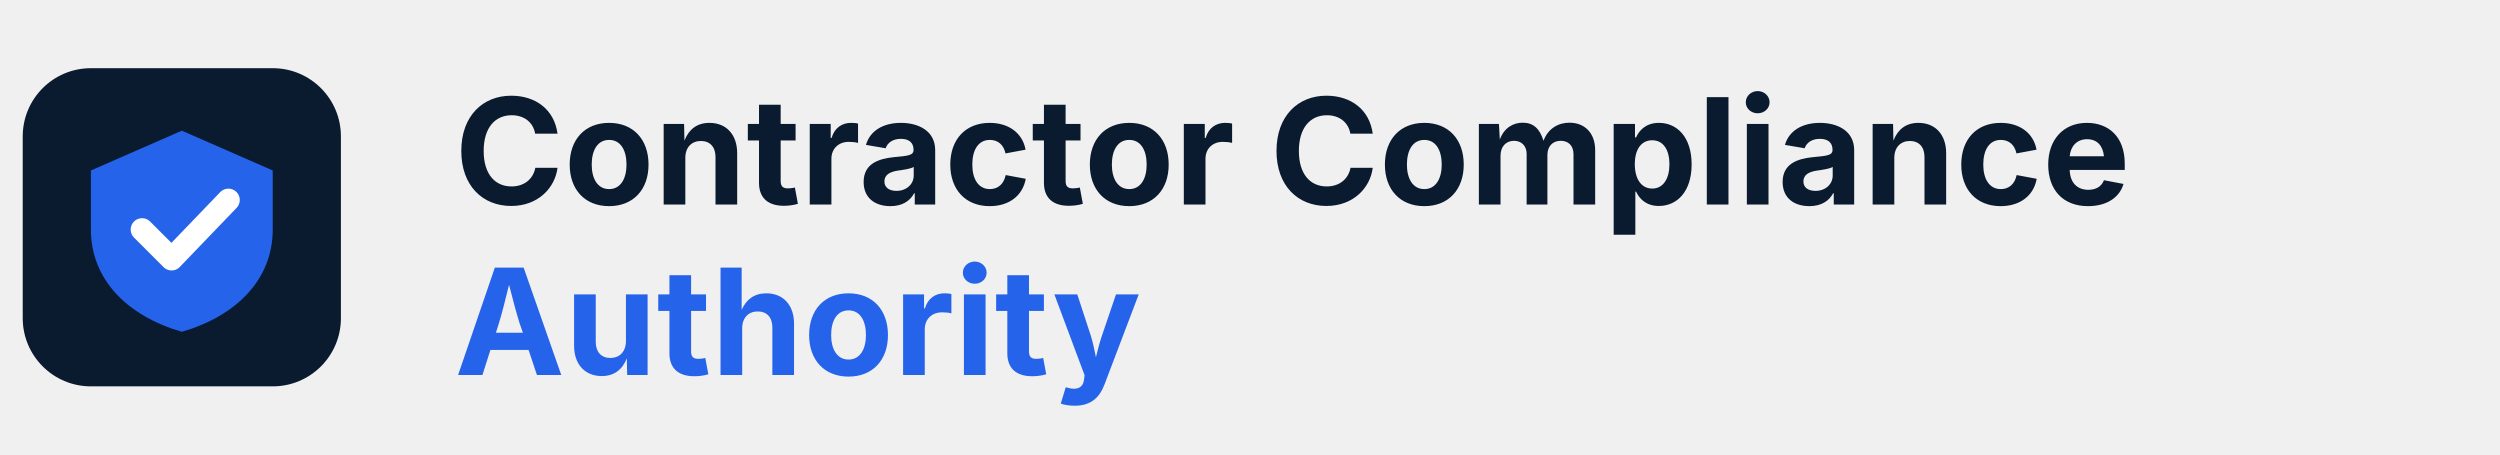
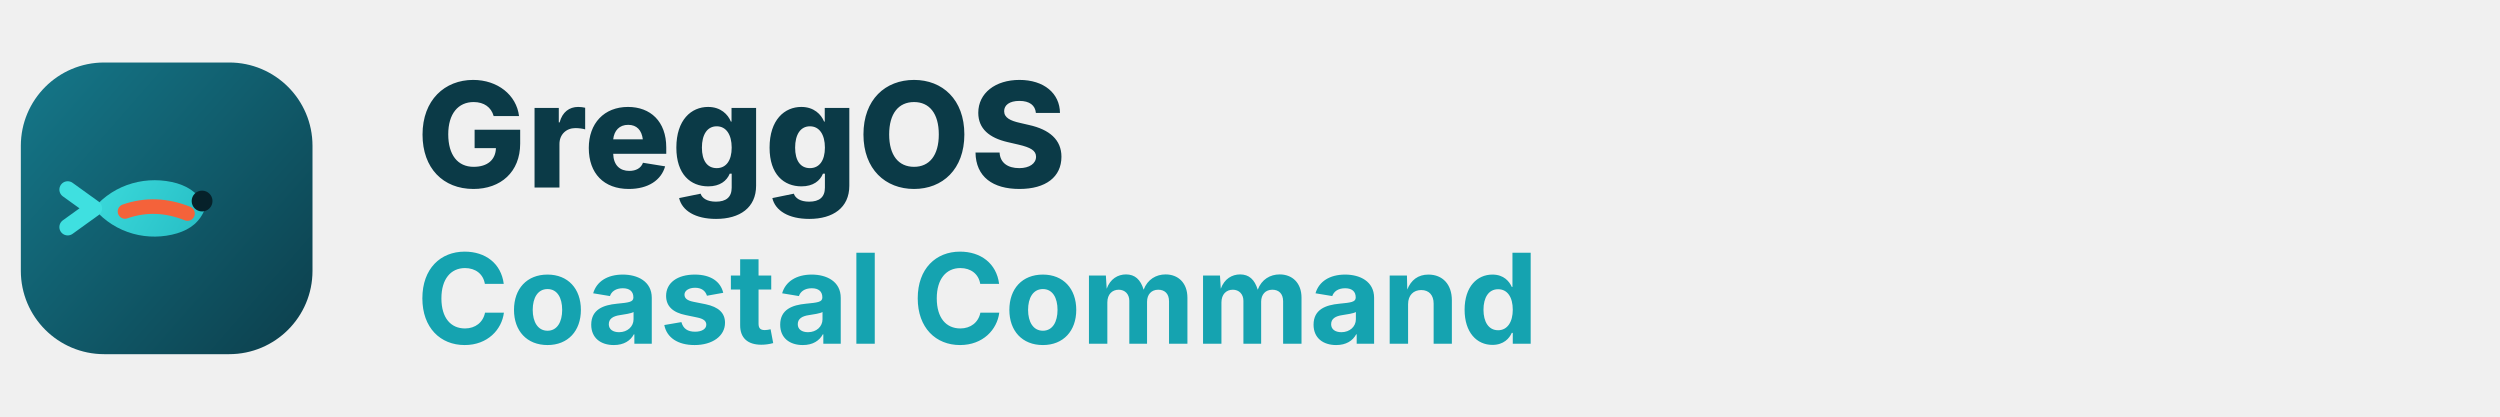
- <svg xmlns="http://www.w3.org/2000/svg" width="220" height="40" viewBox="0 0 220 40" fill="none" role="img" aria-label="Contractor Compliance Authority">
-   <rect x="2" y="6" width="28" height="28" rx="6" fill="#0a1a2f" />
-   <path d="M16 11.5l8 3.5v5.2c0 4.4-3.2 7.6-8 9-4.8-1.4-8-4.6-8-9V15l8-3.5z" fill="#2563eb" />
-   <path d="M12.5 20.2l2.6 2.6 5-5.2" stroke="#ffffff" stroke-width="2" stroke-linecap="round" stroke-linejoin="round" />
-   <text x="40" y="18" font-family="Inter, system-ui, sans-serif" font-size="13" font-weight="700" fill="#0a1a2f">Contractor Compliance</text>
-   <text x="40" y="33" font-family="Inter, system-ui, sans-serif" font-size="13" font-weight="700" fill="#2563eb">Authority</text>
+ <svg xmlns="http://www.w3.org/2000/svg" width="240" height="40" viewBox="0 0 240 40" fill="none" role="img" aria-label="GreggOS Coastal Command">
+   <defs>
+     <linearGradient id="lsea" x1="2" y1="6" x2="34" y2="34" gradientUnits="userSpaceOnUse">
+       <stop offset="0" stop-color="#15788A" />
+       <stop offset="1" stop-color="#0B3A47" />
+     </linearGradient>
+     <linearGradient id="lbody" x1="8" y1="14" x2="30" y2="26" gradientUnits="userSpaceOnUse">
+       <stop offset="0" stop-color="#3FE0E0" />
+       <stop offset="1" stop-color="#15A3B0" />
+     </linearGradient>
+   </defs>
+   <rect x="2" y="6" width="28" height="28" rx="8" fill="url(#lsea)" />
+   <path d="M9 20c2-2.4 5.2-3.2 8-2.4 1.3.4 2.2 1.1 2.7 2.4-.5 1.3-1.4 2-2.7 2.4-2.7.8-5.9.1-8-2.4Z" fill="url(#lbody)" />
+   <path d="M9 20 6.5 18.2M9 20 6.5 21.8" stroke="#3FE0E0" stroke-width="1.6" stroke-linecap="round" />
+   <path d="M12 20.3c2-.7 4-.6 6 .2" stroke="#F4623A" stroke-width="1.4" stroke-linecap="round" />
+   <circle cx="19.4" cy="19.3" r="1" fill="#06212A" />
+   <text x="40" y="18" font-family="'Cabinet Grotesk', Inter, system-ui, sans-serif" font-size="14" font-weight="800" fill="#0B3A47">GreggOS</text>
+   <text x="40" y="33" font-family="'Cabinet Grotesk', Inter, system-ui, sans-serif" font-size="12" font-weight="700" fill="#15A3B0">Coastal Command</text>
</svg>
